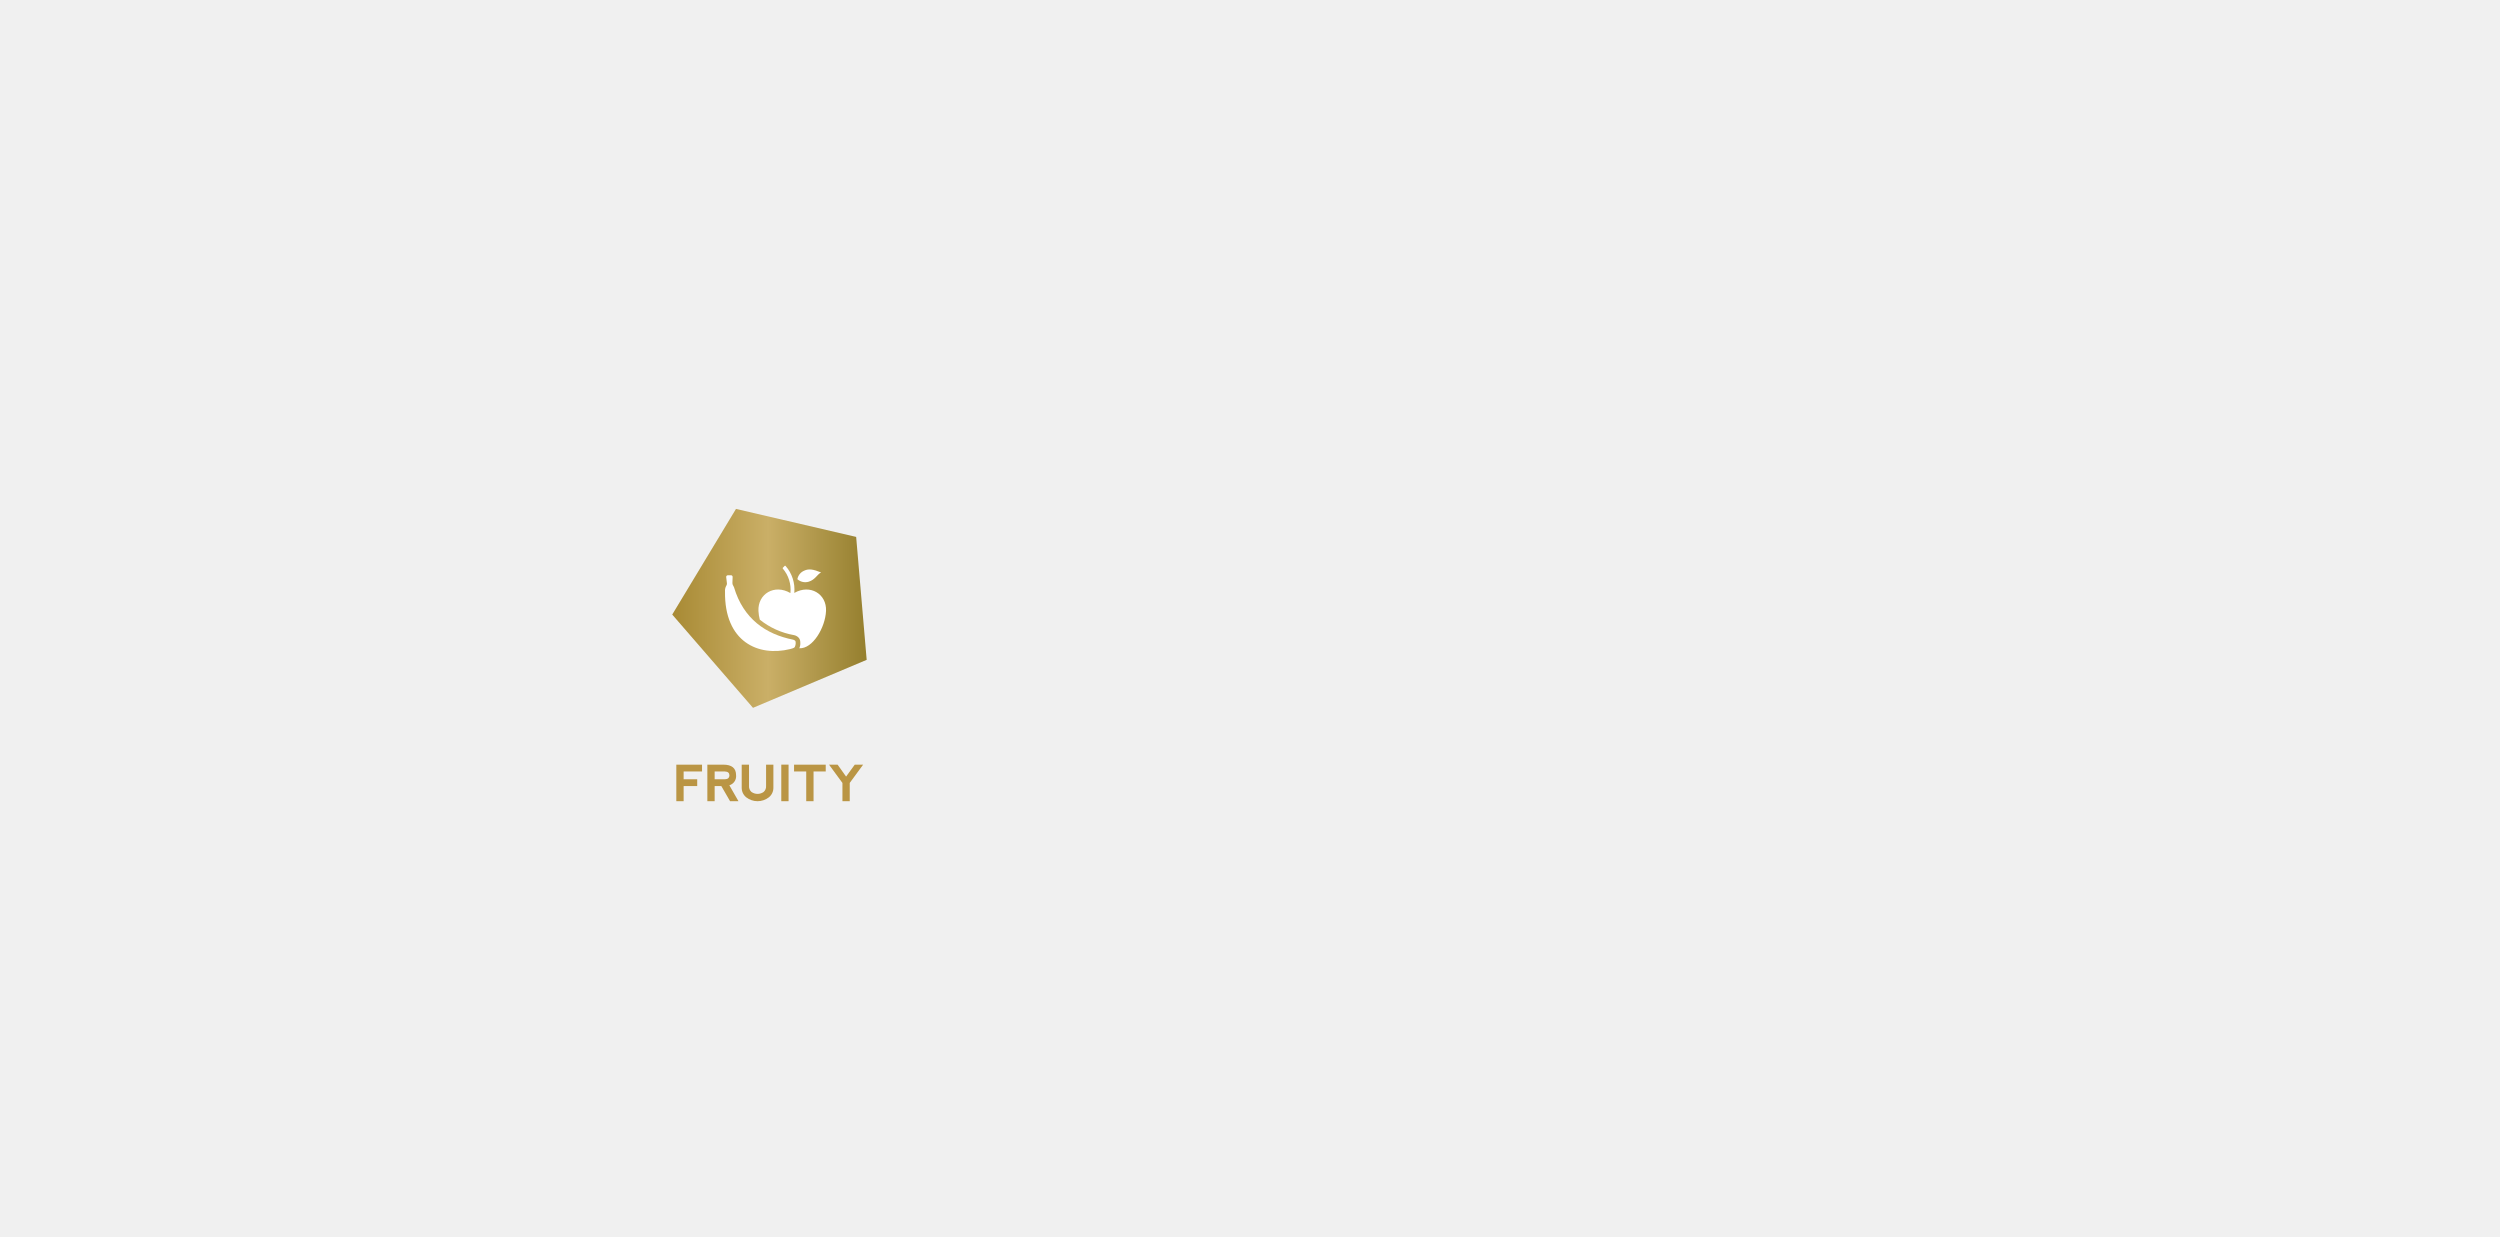
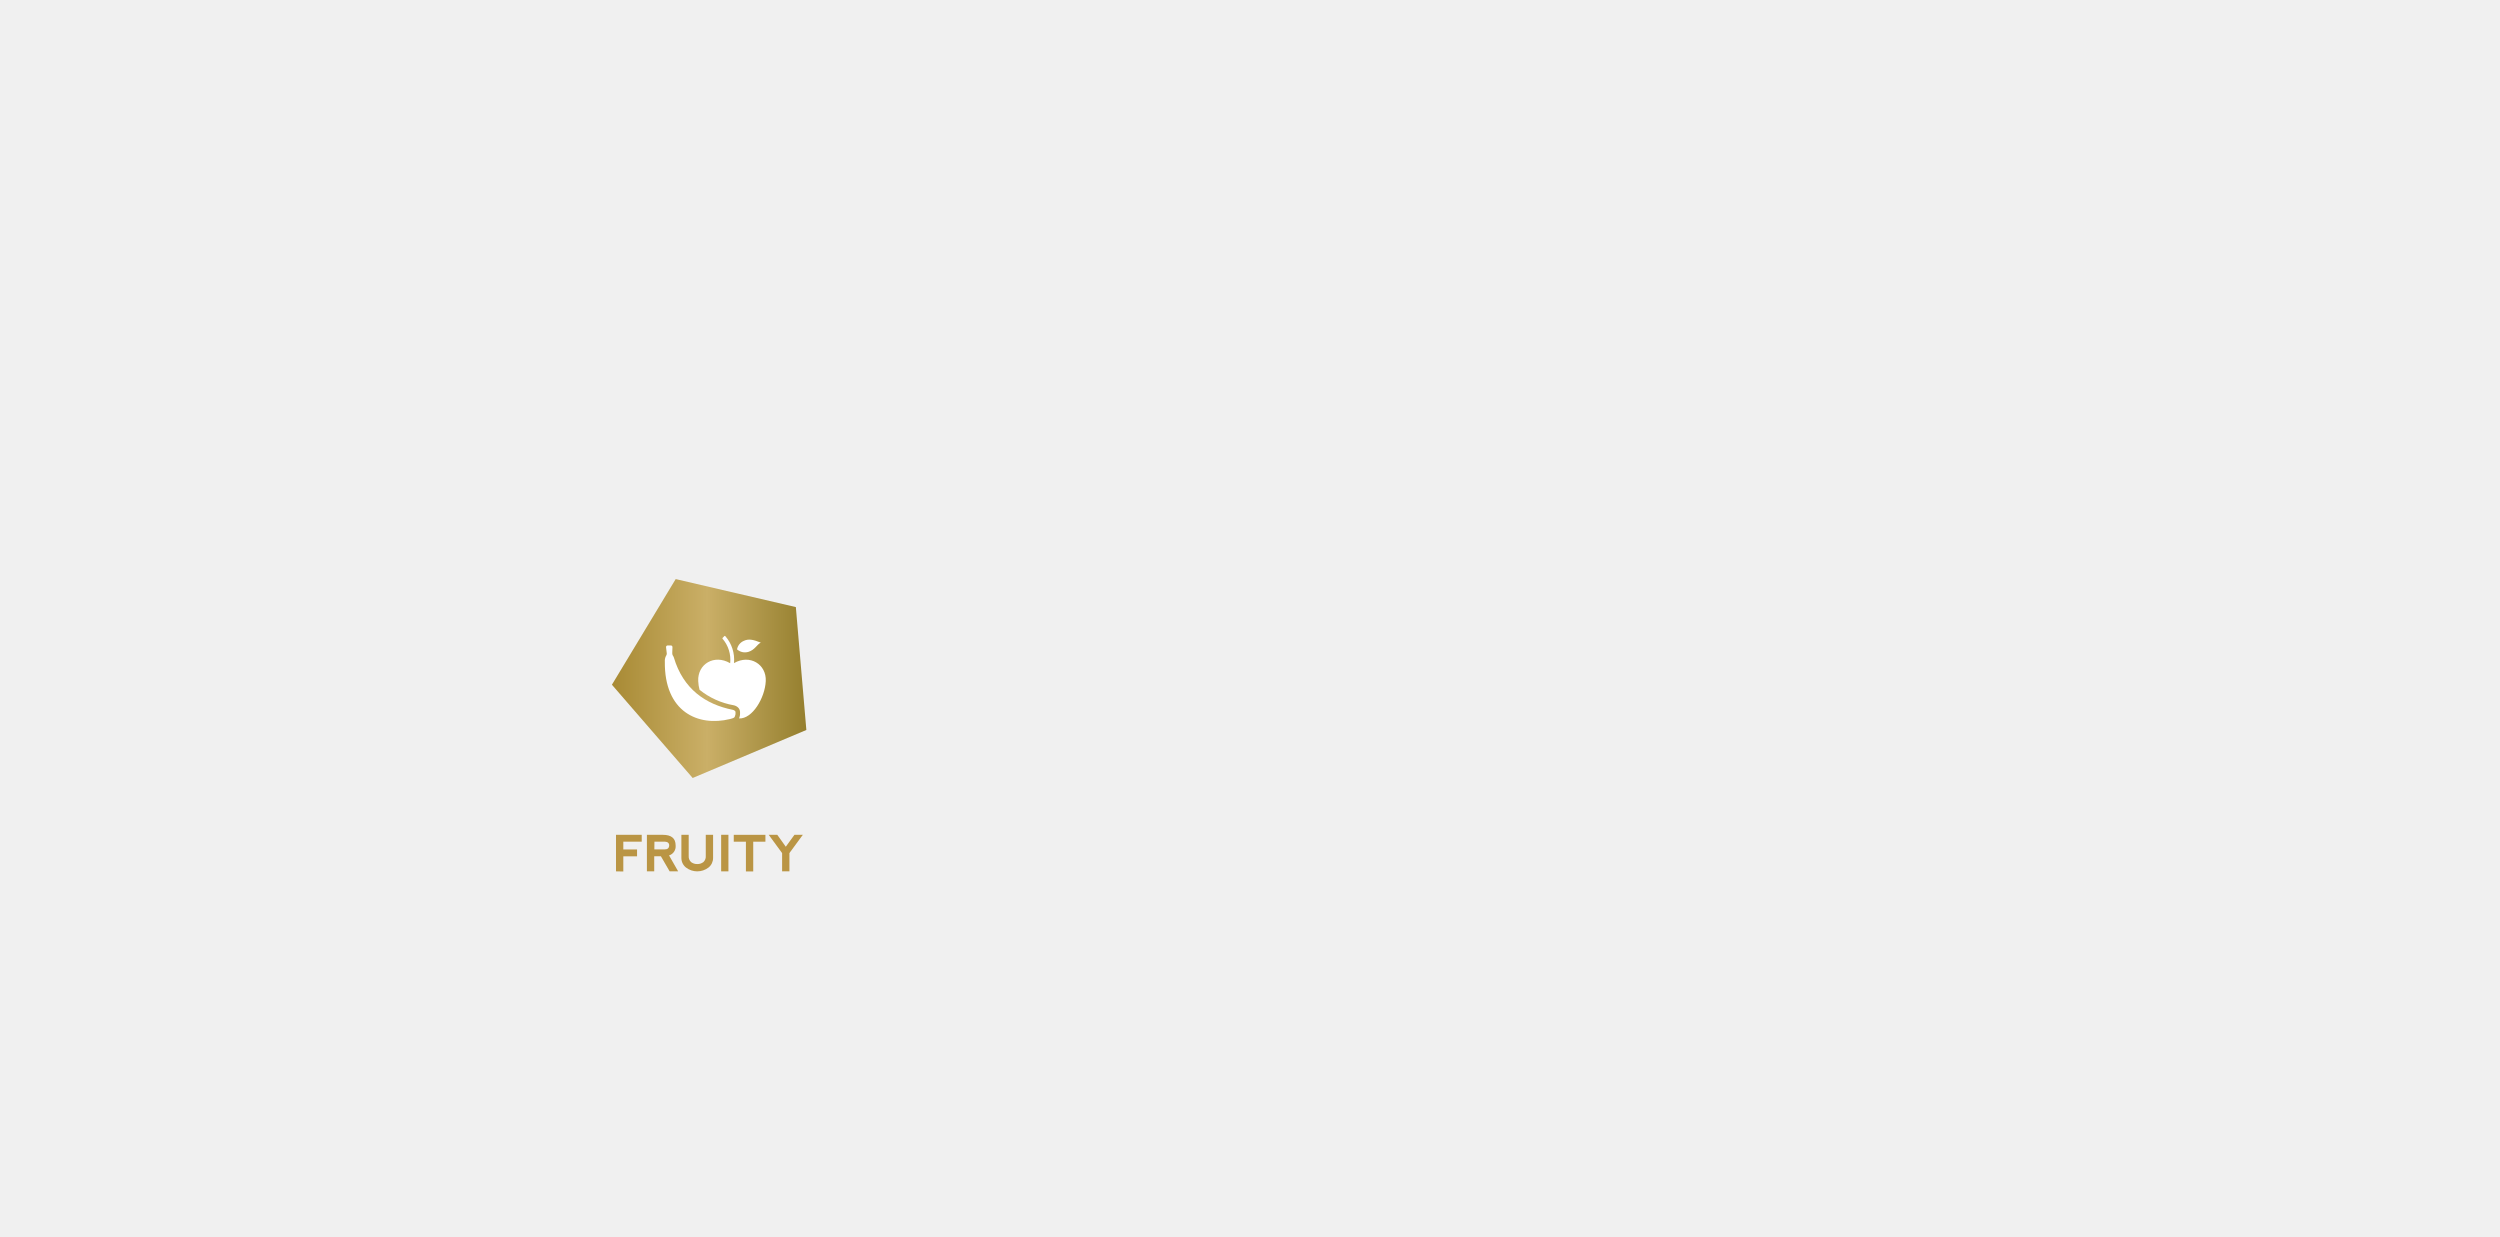
- <svg xmlns="http://www.w3.org/2000/svg" id="Content" width="728" height="360" viewBox="0 0 728 360">
+ <svg xmlns="http://www.w3.org/2000/svg" id="Content" viewBox="0 0 728 360">
  <defs>
    <style>.cls-1{fill:url(#New_Gradient_Swatch_1);}.cls-2{fill:#fff;}.cls-3{fill:#ba9544;}</style>
-     <linearGradient id="New_Gradient_Swatch_1" x1="195.755" y1="177.159" x2="252.375" y2="177.159" gradientUnits="userSpaceOnUse">
+     <linearGradient id="New_Gradient_Swatch_1" x1="178.19" y1="197.59" x2="234.81" y2="197.59" gradientUnits="userSpaceOnUse">
      <stop offset="0" stop-color="#a88a34" />
-       <stop offset="0.493" stop-color="#caaf67" />
+       <stop offset="0.49" stop-color="#caaf67" />
      <stop offset="1" stop-color="#957f2e" />
    </linearGradient>
  </defs>
-   <polygon class="cls-1" points="219.275 206.12 195.755 178.959 214.32 148.197 249.313 156.347 252.375 192.144 219.275 206.12" />
-   <path class="cls-2" d="M235.478,169.396c1.938-.587,2.479-2.153,3.62-2.694-2.255-.926-3.579-1.157-4.917-.522a3.345,3.345,0,0,0-1.989,2.481,3.451,3.451,0,0,0,3.286.735" />
-   <path class="cls-2" d="M231.3,172.661a10.418,10.418,0,0,0-2.551-7.87.175.175,0,0,0-.25-.008l-.008.008-.53.544a.178.178,0,0,0-.005.242,9.437,9.437,0,0,1,2.212,7.124c-4.648-2.724-9.535.253-9.309,5.197a12.865,12.865,0,0,0,.393,2.541,21.814,21.814,0,0,0,9.92,4.5,2.596,2.596,0,0,1,1.27.632,1.875,1.875,0,0,1,.597,1.321l.016.487a2.666,2.666,0,0,1-.118.861,3.783,3.783,0,0,1-.17.538c3.876.191,7.547-5.972,7.773-10.881.226-4.917-4.613-7.888-9.239-5.237" />
-   <path class="cls-2" d="M231.525,186.563a1.277,1.277,0,0,0-.616-.301c-7.84-1.558-14.439-6.029-17.168-15.265a2.109,2.109,0,0,0-.275-.53,1.246,1.246,0,0,1-.186-.711l.062-1.752a.473.473,0,0,0-.458-.493h-.019l-.929.008a.473.473,0,0,0-.471.476.309.309,0,0,0,.003.051l.218,1.881a1.17,1.17,0,0,1-.256.756,3.012,3.012,0,0,0-.307,1.583c-.188,14.722,9.762,19.012,18.947,16.748,1.168-.288,1.278-.476,1.378-.616a2.094,2.094,0,0,0,.183-.525,1.233,1.233,0,0,0,.07-.452l-.013-.484a.533.533,0,0,0-.164-.374" />
-   <path class="cls-3" d="M196.946,233.311V222.666h7.487v1.987h-5.358V226.924h3.953v1.979h-3.953v4.407Z" />
-   <path class="cls-3" d="M212.387,228.67l2.654,4.641h-2.441l-2.547-4.399H208.108v4.399h-2.129V222.666h4.641q3.726,0,3.726,3.065A2.754,2.754,0,0,1,212.387,228.67Zm-4.279-1.746h2.98q1.284-.022,1.32-1.171-.036-1.05-1.299-1.093H208.108Z" />
-   <path class="cls-3" d="M218.114,222.666V228.84a2.136,2.136,0,0,0,.71,1.774,3.057,3.057,0,0,0,3.548,0,2.136,2.136,0,0,0,.71-1.774V222.666h2.129v6.741a3.527,3.527,0,0,1-1.313,2.768,5.362,5.362,0,0,1-6.6,0,3.525,3.525,0,0,1-1.313-2.768V222.666Z" />
-   <path class="cls-3" d="M227.51,222.659h2.122v10.651h-2.122Z" />
-   <path class="cls-3" d="M240.453,222.666v1.987h-3.548v8.657h-2.129V224.654H231.228v-1.987Z" />
-   <path class="cls-3" d="M241.412,222.666h2.498l2.47,3.478,2.526-3.478h2.441l-3.903,5.322v5.322h-2.129v-5.322Z" />
+   <polygon class="cls-1" points="201.71 226.55 178.19 199.39 196.76 168.63 231.75 176.78 234.81 212.57 201.71 226.55" />
+   <path class="cls-2" d="M217.92,189.83c1.93-.59,2.48-2.16,3.62-2.7-2.26-.92-3.58-1.15-4.92-.52a3.34,3.34,0,0,0-2,2.48,3.46,3.46,0,0,0,3.29.74" />
+   <path class="cls-2" d="M213.74,193.09a10.43,10.43,0,0,0-2.55-7.87.18.18,0,0,0-.25,0h0l-.53.55a.17.17,0,0,0,0,.24,9.42,9.42,0,0,1,2.22,7.12c-4.65-2.72-9.54.25-9.31,5.2a12.1,12.1,0,0,0,.39,2.54,21.78,21.78,0,0,0,9.92,4.5,2.68,2.68,0,0,1,1.27.63,1.91,1.91,0,0,1,.6,1.32v.49a2.52,2.52,0,0,1-.12.86,3.68,3.68,0,0,1-.16.54c3.87.19,7.54-6,7.77-10.88s-4.62-7.89-9.24-5.24" />
+   <path class="cls-2" d="M214,207a1.25,1.25,0,0,0-.61-.3c-7.84-1.56-14.44-6-17.17-15.26a2.07,2.07,0,0,0-.28-.53,1.28,1.28,0,0,1-.18-.71l.06-1.76a.47.47,0,0,0-.46-.49h-.94a.47.47,0,0,0-.47.48v0l.22,1.88a1.2,1.2,0,0,1-.26.75,3.11,3.11,0,0,0-.31,1.59c-.18,14.72,9.77,19,18.95,16.74,1.17-.28,1.28-.47,1.38-.61a2.37,2.37,0,0,0,.18-.53,1.15,1.15,0,0,0,.07-.45v-.48A.52.52,0,0,0,214,207" />
+   <path class="cls-3" d="M179.38,253.74V243.1h7.49v2h-5.36v2.27h4v2h-4v4.41Z" />
+   <path class="cls-3" d="M194.83,249.1l2.65,4.64H195l-2.55-4.4h-1.94v4.4h-2.13V243.1h4.64q3.72,0,3.72,3.06A2.75,2.75,0,0,1,194.83,249.1Zm-4.28-1.75h3q1.28,0,1.32-1.17c0-.7-.46-1.06-1.3-1.09h-3Z" />
+   <path class="cls-3" d="M200.55,243.1v6.17a2.15,2.15,0,0,0,.71,1.78,2.81,2.81,0,0,0,1.78.56,2.78,2.78,0,0,0,1.77-.56,2.15,2.15,0,0,0,.71-1.78V243.1h2.13v6.74a3.55,3.55,0,0,1-1.31,2.77,5.38,5.38,0,0,1-6.6,0,3.53,3.53,0,0,1-1.32-2.77V243.1Z" />
+   <path class="cls-3" d="M210,243.09h2.12v10.65H210Z" />
+   <path class="cls-3" d="M222.89,243.1v2h-3.55v8.66h-2.13v-8.66h-3.54v-2Z" />
+   <path class="cls-3" d="M223.85,243.1h2.5l2.47,3.47,2.52-3.47h2.44l-3.9,5.32v5.32h-2.13v-5.32Z" />
</svg>
